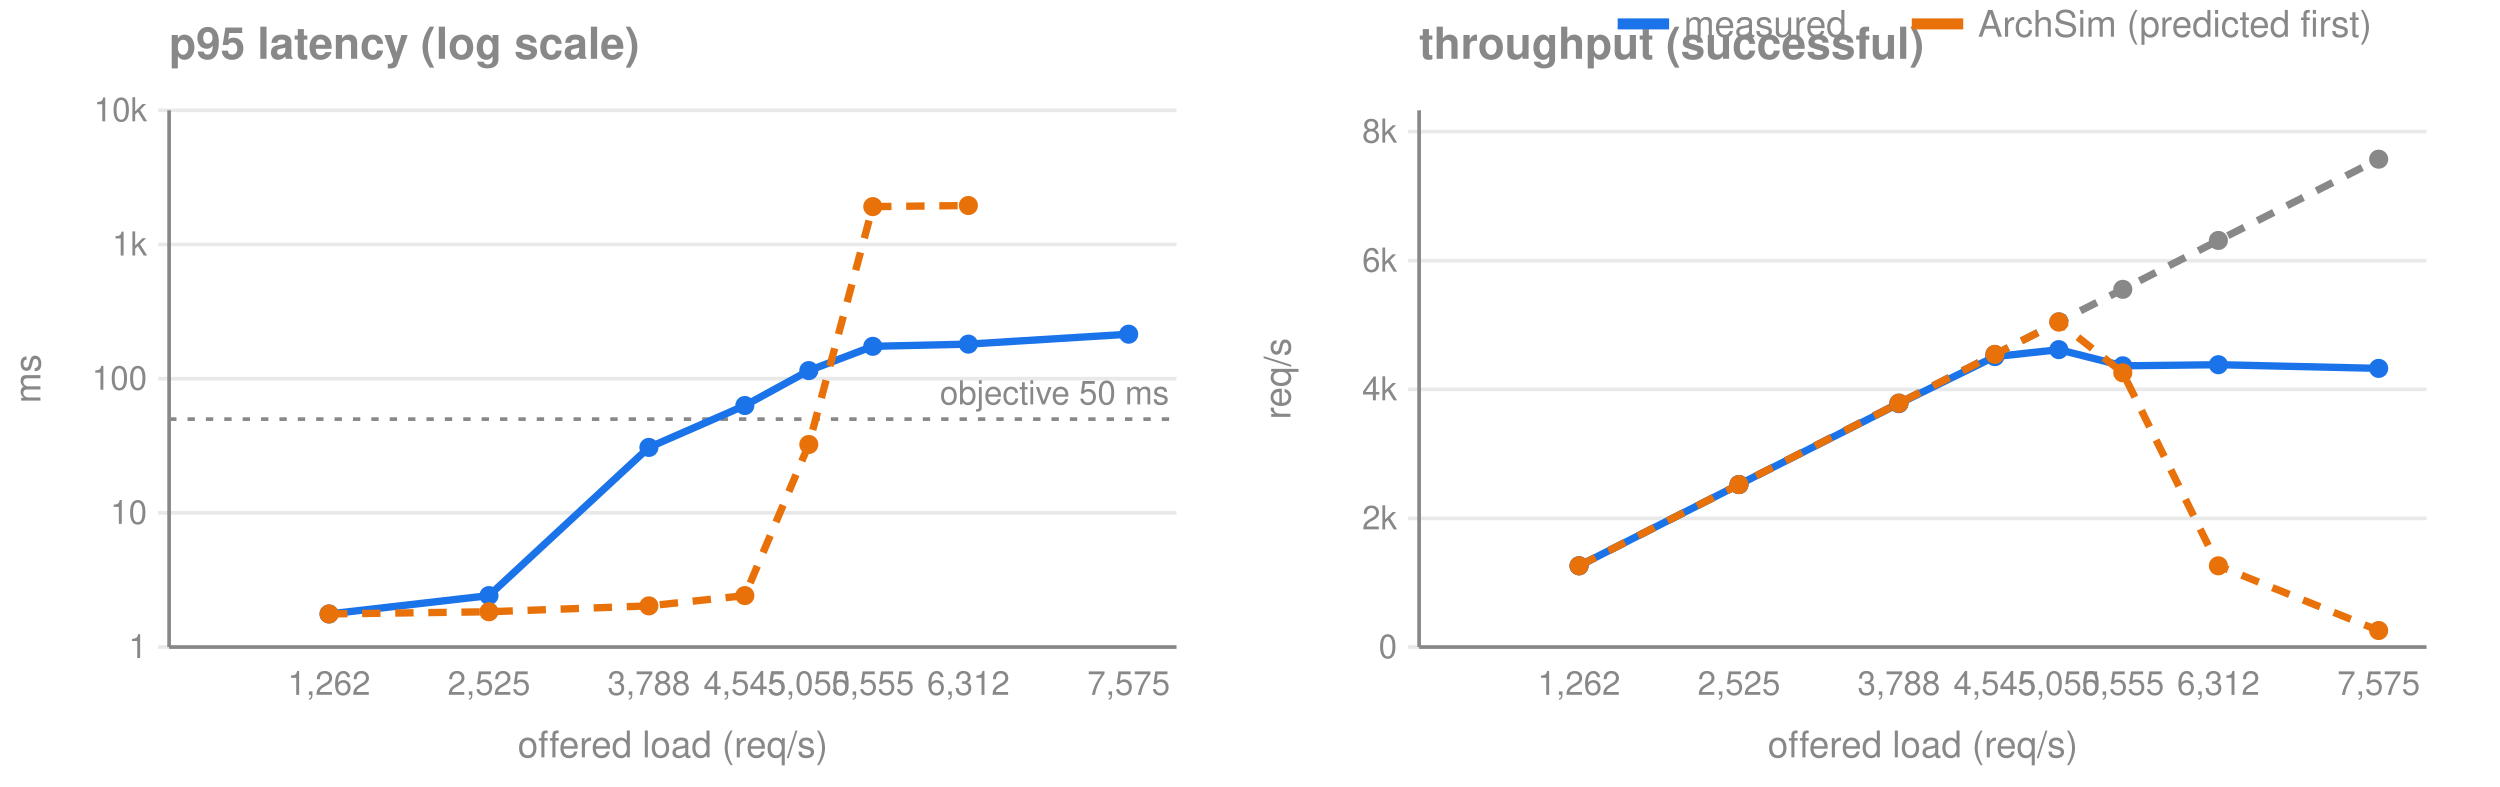
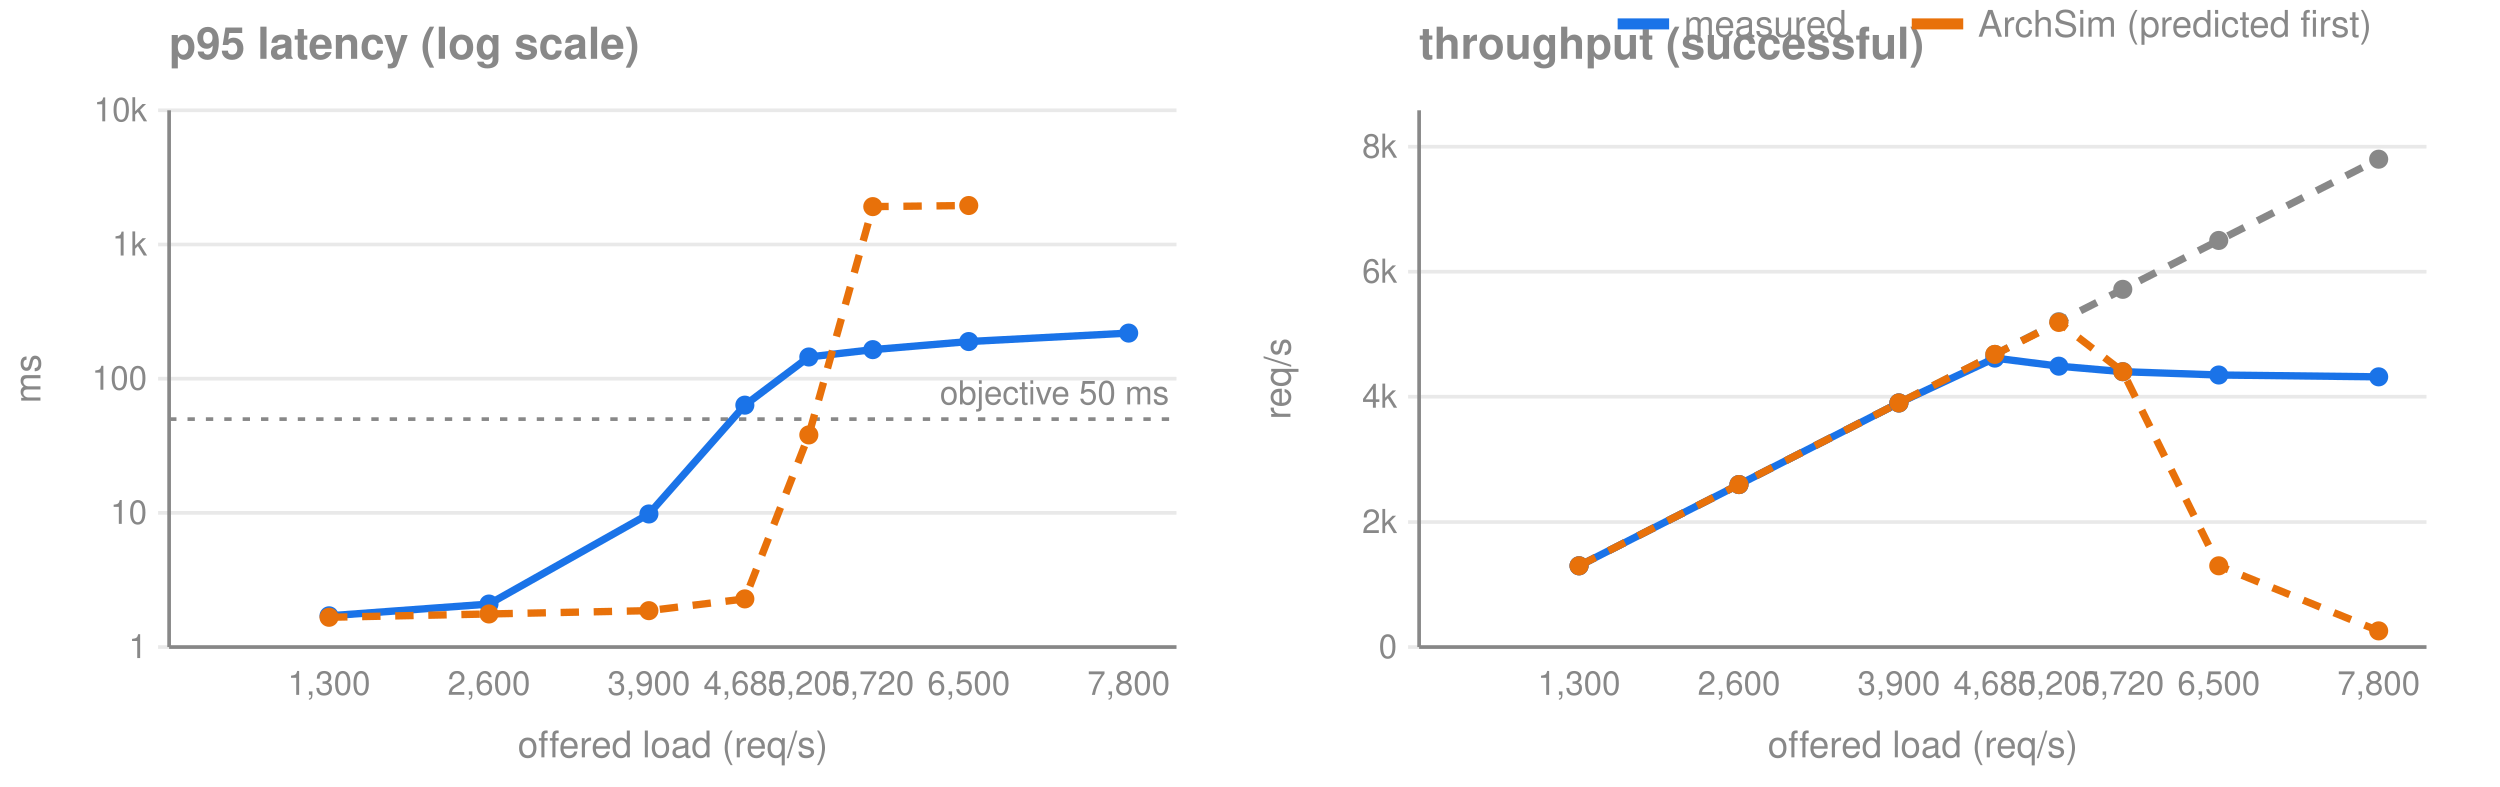
<svg xmlns="http://www.w3.org/2000/svg" viewBox="0 0 680 214" width="680" height="214" font-family="-apple-system, Segoe UI, Helvetica, Arial, sans-serif">
  <text x="46.0" y="16" font-size="12" font-weight="600" fill="#888888">p95 latency (log scale)</text>
  <line x1="46.0" y1="176.0" x2="320.0" y2="176.0" stroke="#888888" stroke-width="1" />
  <line x1="46.0" y1="30.0" x2="46.0" y2="176.0" stroke="#888888" stroke-width="1" />
  <line x1="43.0" y1="176.0" x2="320.0" y2="176.0" stroke="#888888" stroke-opacity="0.18" />
  <text x="40.0" y="179.0" font-size="9" text-anchor="end" fill="#888888">1</text>
  <line x1="43.0" y1="139.5" x2="320.0" y2="139.5" stroke="#888888" stroke-opacity="0.18" />
  <text x="40.0" y="142.5" font-size="9" text-anchor="end" fill="#888888">10</text>
  <line x1="43.0" y1="103.0" x2="320.0" y2="103.0" stroke="#888888" stroke-opacity="0.18" />
  <text x="40.0" y="106.0" font-size="9" text-anchor="end" fill="#888888">100</text>
  <line x1="43.0" y1="66.5" x2="320.0" y2="66.5" stroke="#888888" stroke-opacity="0.18" />
  <text x="40.0" y="69.5" font-size="9" text-anchor="end" fill="#888888">1k</text>
  <line x1="43.0" y1="30.0" x2="320.0" y2="30.0" stroke="#888888" stroke-opacity="0.18" />
  <text x="40.0" y="33.0" font-size="9" text-anchor="end" fill="#888888">10k</text>
-   <text x="89.5" y="189.0" font-size="9" text-anchor="middle" fill="#888888">1,262</text>
-   <text x="133.0" y="189.0" font-size="9" text-anchor="middle" fill="#888888">2,525</text>
-   <text x="176.5" y="189.0" font-size="9" text-anchor="middle" fill="#888888">3,788</text>
-   <text x="202.6" y="189.0" font-size="9" text-anchor="middle" fill="#888888">4,545</text>
-   <text x="220.0" y="189.0" font-size="9" text-anchor="middle" fill="#888888">5,050</text>
-   <text x="237.4" y="189.0" font-size="9" text-anchor="middle" fill="#888888">5,555</text>
-   <text x="263.4" y="189.0" font-size="9" text-anchor="middle" fill="#888888">6,312</text>
-   <text x="307.0" y="189.0" font-size="9" text-anchor="middle" fill="#888888">7,575</text>
+   <text x="89.5" y="189.0" font-size="9" text-anchor="middle" fill="#888888">1,300</text>
+   <text x="133.0" y="189.0" font-size="9" text-anchor="middle" fill="#888888">2,600</text>
+   <text x="176.5" y="189.0" font-size="9" text-anchor="middle" fill="#888888">3,900</text>
+   <text x="202.6" y="189.0" font-size="9" text-anchor="middle" fill="#888888">4,680</text>
+   <text x="220.0" y="189.0" font-size="9" text-anchor="middle" fill="#888888">5,200</text>
+   <text x="237.4" y="189.0" font-size="9" text-anchor="middle" fill="#888888">5,720</text>
+   <text x="263.5" y="189.0" font-size="9" text-anchor="middle" fill="#888888">6,500</text>
+   <text x="307.0" y="189.0" font-size="9" text-anchor="middle" fill="#888888">7,800</text>
  <text x="183.0" y="206.0" font-size="10" text-anchor="middle" fill="#888888">offered load (req/s)</text>
  <text x="11" y="103.0" font-size="10" text-anchor="middle" fill="#888888" transform="rotate(-90 11 103.0)">ms</text>
  <line x1="46.0" y1="114.0" x2="320.0" y2="114.0" stroke="#888888" stroke-dasharray="2 3" />
  <text x="318.0" y="110.0" font-size="9" text-anchor="end" fill="#888888">objective 50 ms</text>
-   <polyline points="89.5,167.0 133.0,162.0 176.5,121.7 202.6,110.3 220.0,100.8 237.4,94.2 263.4,93.6 307.0,90.9" fill="none" stroke="#1a73e8" stroke-width="2" />
-   <circle cx="89.5" cy="167.0" r="2.6" fill="#1a73e8" />
-   <circle cx="133.0" cy="162.0" r="2.6" fill="#1a73e8" />
-   <circle cx="176.5" cy="121.7" r="2.6" fill="#1a73e8" />
-   <circle cx="202.6" cy="110.3" r="2.6" fill="#1a73e8" />
-   <circle cx="220.0" cy="100.8" r="2.6" fill="#1a73e8" />
-   <circle cx="237.4" cy="94.2" r="2.6" fill="#1a73e8" />
-   <circle cx="263.4" cy="93.6" r="2.6" fill="#1a73e8" />
-   <circle cx="307.0" cy="90.9" r="2.6" fill="#1a73e8" />
-   <polyline points="89.5,167.0 133.0,166.4 176.5,164.8 202.6,162.0 220.0,120.9 237.4,56.2 263.4,55.9" fill="none" stroke="#e8710a" stroke-width="2" stroke-dasharray="5 4" />
-   <circle cx="89.5" cy="167.0" r="2.6" fill="#e8710a" />
-   <circle cx="133.0" cy="166.4" r="2.6" fill="#e8710a" />
-   <circle cx="176.5" cy="164.8" r="2.6" fill="#e8710a" />
-   <circle cx="202.6" cy="162.0" r="2.6" fill="#e8710a" />
-   <circle cx="220.0" cy="120.9" r="2.6" fill="#e8710a" />
+   <polyline points="89.5,167.5 133.0,164.3 176.5,139.8 202.6,110.2 220.0,97.1 237.4,95.1 263.5,92.9 307.0,90.6" fill="none" stroke="#1a73e8" stroke-width="2" />
+   <circle cx="89.5" cy="167.5" r="2.6" fill="#1a73e8" />
+   <circle cx="133.0" cy="164.3" r="2.6" fill="#1a73e8" />
+   <circle cx="176.5" cy="139.8" r="2.6" fill="#1a73e8" />
+   <circle cx="202.6" cy="110.2" r="2.6" fill="#1a73e8" />
+   <circle cx="220.0" cy="97.1" r="2.6" fill="#1a73e8" />
+   <circle cx="237.4" cy="95.1" r="2.6" fill="#1a73e8" />
+   <circle cx="263.5" cy="92.9" r="2.6" fill="#1a73e8" />
+   <circle cx="307.0" cy="90.6" r="2.6" fill="#1a73e8" />
+   <polyline points="89.5,167.9 133.0,167.0 176.5,166.1 202.6,162.9 220.0,118.3 237.4,56.2 263.5,55.9" fill="none" stroke="#e8710a" stroke-width="2" stroke-dasharray="5 4" />
+   <circle cx="89.5" cy="167.9" r="2.6" fill="#e8710a" />
+   <circle cx="133.0" cy="167.0" r="2.6" fill="#e8710a" />
+   <circle cx="176.5" cy="166.1" r="2.6" fill="#e8710a" />
+   <circle cx="202.6" cy="162.9" r="2.6" fill="#e8710a" />
+   <circle cx="220.0" cy="118.3" r="2.6" fill="#e8710a" />
  <circle cx="237.4" cy="56.2" r="2.6" fill="#e8710a" />
-   <circle cx="263.4" cy="55.9" r="2.6" fill="#e8710a" />
+   <circle cx="263.5" cy="55.9" r="2.6" fill="#e8710a" />
  <text x="386.0" y="16" font-size="12" font-weight="600" fill="#888888">throughput (successful)</text>
  <line x1="386.0" y1="176.0" x2="660.0" y2="176.0" stroke="#888888" stroke-width="1" />
  <line x1="386.0" y1="30.0" x2="386.0" y2="176.0" stroke="#888888" stroke-width="1" />
  <line x1="383.0" y1="176.0" x2="660.0" y2="176.0" stroke="#888888" stroke-opacity="0.18" />
  <text x="380.0" y="179.0" font-size="9" text-anchor="end" fill="#888888">0</text>
-   <line x1="383.0" y1="141.0" x2="660.0" y2="141.0" stroke="#888888" stroke-opacity="0.18" />
-   <text x="380.0" y="144.0" font-size="9" text-anchor="end" fill="#888888">2k</text>
-   <line x1="383.0" y1="105.9" x2="660.0" y2="105.9" stroke="#888888" stroke-opacity="0.18" />
-   <text x="380.0" y="108.9" font-size="9" text-anchor="end" fill="#888888">4k</text>
-   <line x1="383.0" y1="70.9" x2="660.0" y2="70.9" stroke="#888888" stroke-opacity="0.18" />
-   <text x="380.0" y="73.9" font-size="9" text-anchor="end" fill="#888888">6k</text>
-   <line x1="383.0" y1="35.8" x2="660.0" y2="35.8" stroke="#888888" stroke-opacity="0.18" />
-   <text x="380.0" y="38.8" font-size="9" text-anchor="end" fill="#888888">8k</text>
-   <text x="429.5" y="189.0" font-size="9" text-anchor="middle" fill="#888888">1,262</text>
-   <text x="473.0" y="189.0" font-size="9" text-anchor="middle" fill="#888888">2,525</text>
-   <text x="516.5" y="189.0" font-size="9" text-anchor="middle" fill="#888888">3,788</text>
-   <text x="542.6" y="189.0" font-size="9" text-anchor="middle" fill="#888888">4,545</text>
-   <text x="560.0" y="189.0" font-size="9" text-anchor="middle" fill="#888888">5,050</text>
-   <text x="577.4" y="189.0" font-size="9" text-anchor="middle" fill="#888888">5,555</text>
-   <text x="603.4" y="189.0" font-size="9" text-anchor="middle" fill="#888888">6,312</text>
-   <text x="647.0" y="189.0" font-size="9" text-anchor="middle" fill="#888888">7,575</text>
+   <line x1="383.0" y1="142.0" x2="660.0" y2="142.0" stroke="#888888" stroke-opacity="0.18" />
+   <text x="380.0" y="145.0" font-size="9" text-anchor="end" fill="#888888">2k</text>
+   <line x1="383.0" y1="107.9" x2="660.0" y2="107.9" stroke="#888888" stroke-opacity="0.18" />
+   <text x="380.0" y="110.9" font-size="9" text-anchor="end" fill="#888888">4k</text>
+   <line x1="383.0" y1="73.9" x2="660.0" y2="73.9" stroke="#888888" stroke-opacity="0.18" />
+   <text x="380.0" y="76.9" font-size="9" text-anchor="end" fill="#888888">6k</text>
+   <line x1="383.0" y1="39.9" x2="660.0" y2="39.9" stroke="#888888" stroke-opacity="0.18" />
+   <text x="380.0" y="42.9" font-size="9" text-anchor="end" fill="#888888">8k</text>
+   <text x="429.5" y="189.0" font-size="9" text-anchor="middle" fill="#888888">1,300</text>
+   <text x="473.0" y="189.0" font-size="9" text-anchor="middle" fill="#888888">2,600</text>
+   <text x="516.5" y="189.0" font-size="9" text-anchor="middle" fill="#888888">3,900</text>
+   <text x="542.6" y="189.0" font-size="9" text-anchor="middle" fill="#888888">4,680</text>
+   <text x="560.0" y="189.0" font-size="9" text-anchor="middle" fill="#888888">5,200</text>
+   <text x="577.4" y="189.0" font-size="9" text-anchor="middle" fill="#888888">5,720</text>
+   <text x="603.5" y="189.0" font-size="9" text-anchor="middle" fill="#888888">6,500</text>
+   <text x="647.0" y="189.0" font-size="9" text-anchor="middle" fill="#888888">7,800</text>
  <text x="523.0" y="206.0" font-size="10" text-anchor="middle" fill="#888888">offered load (req/s)</text>
  <text x="351" y="103.0" font-size="10" text-anchor="middle" fill="#888888" transform="rotate(-90 351 103.0)">req/s</text>
-   <polyline points="429.5,153.9 473.0,131.8 516.5,109.6 542.6,96.4 560.0,87.5 577.4,78.7 603.4,65.4 647.0,43.3" fill="none" stroke="#888888" stroke-width="2" stroke-dasharray="5 4" />
+   <polyline points="429.5,153.9 473.0,131.8 516.5,109.6 542.6,96.4 560.0,87.5 577.4,78.7 603.5,65.4 647.0,43.3" fill="none" stroke="#888888" stroke-width="2" stroke-dasharray="5 4" />
  <circle cx="429.5" cy="153.9" r="2.6" fill="#888888" />
  <circle cx="473.0" cy="131.8" r="2.6" fill="#888888" />
  <circle cx="516.5" cy="109.6" r="2.6" fill="#888888" />
  <circle cx="542.6" cy="96.4" r="2.6" fill="#888888" />
  <circle cx="560.0" cy="87.5" r="2.6" fill="#888888" />
  <circle cx="577.4" cy="78.7" r="2.6" fill="#888888" />
-   <circle cx="603.4" cy="65.4" r="2.6" fill="#888888" />
+   <circle cx="603.5" cy="65.4" r="2.6" fill="#888888" />
  <circle cx="647.0" cy="43.3" r="2.6" fill="#888888" />
-   <polyline points="429.5,153.9 473.0,131.8 516.5,109.8 542.6,97.0 560.0,95.1 577.4,99.5 603.4,99.2 647.0,100.2" fill="none" stroke="#1a73e8" stroke-width="2" />
+   <polyline points="429.5,153.9 473.0,131.8 516.5,109.6 542.6,97.4 560.0,99.6 577.4,101.1 603.5,102.0 647.0,102.5" fill="none" stroke="#1a73e8" stroke-width="2" />
  <circle cx="429.5" cy="153.9" r="2.6" fill="#1a73e8" />
  <circle cx="473.0" cy="131.8" r="2.6" fill="#1a73e8" />
-   <circle cx="516.5" cy="109.8" r="2.6" fill="#1a73e8" />
-   <circle cx="542.6" cy="97.0" r="2.6" fill="#1a73e8" />
-   <circle cx="560.0" cy="95.1" r="2.6" fill="#1a73e8" />
-   <circle cx="577.4" cy="99.5" r="2.6" fill="#1a73e8" />
-   <circle cx="603.4" cy="99.2" r="2.6" fill="#1a73e8" />
-   <circle cx="647.0" cy="100.2" r="2.6" fill="#1a73e8" />
-   <polyline points="429.5,153.9 473.0,131.8 516.5,109.7 542.6,96.4 560.0,87.6 577.4,101.4 603.4,153.9 647.0,171.5" fill="none" stroke="#e8710a" stroke-width="2" stroke-dasharray="5 4" />
+   <circle cx="516.5" cy="109.6" r="2.6" fill="#1a73e8" />
+   <circle cx="542.6" cy="97.4" r="2.6" fill="#1a73e8" />
+   <circle cx="560.0" cy="99.6" r="2.6" fill="#1a73e8" />
+   <circle cx="577.4" cy="101.1" r="2.6" fill="#1a73e8" />
+   <circle cx="603.5" cy="102.0" r="2.6" fill="#1a73e8" />
+   <circle cx="647.0" cy="102.5" r="2.6" fill="#1a73e8" />
+   <polyline points="429.5,153.9 473.0,131.8 516.5,109.6 542.6,96.4 560.0,87.7 577.4,101.1 603.5,153.9 647.0,171.6" fill="none" stroke="#e8710a" stroke-width="2" stroke-dasharray="5 4" />
  <circle cx="429.5" cy="153.9" r="2.6" fill="#e8710a" />
  <circle cx="473.0" cy="131.8" r="2.6" fill="#e8710a" />
-   <circle cx="516.5" cy="109.7" r="2.6" fill="#e8710a" />
+   <circle cx="516.5" cy="109.6" r="2.6" fill="#e8710a" />
  <circle cx="542.6" cy="96.4" r="2.6" fill="#e8710a" />
-   <circle cx="560.0" cy="87.6" r="2.6" fill="#e8710a" />
-   <circle cx="577.4" cy="101.4" r="2.6" fill="#e8710a" />
-   <circle cx="603.4" cy="153.9" r="2.6" fill="#e8710a" />
-   <circle cx="647.0" cy="171.5" r="2.6" fill="#e8710a" />
+   <circle cx="560.0" cy="87.7" r="2.6" fill="#e8710a" />
+   <circle cx="577.4" cy="101.1" r="2.6" fill="#e8710a" />
+   <circle cx="603.5" cy="153.9" r="2.6" fill="#e8710a" />
+   <circle cx="647.0" cy="171.6" r="2.6" fill="#e8710a" />
  <rect x="440" y="5" width="14" height="3" fill="#1a73e8" />
  <text x="458" y="10" font-size="10" fill="#888888">measured</text>
  <rect x="520" y="5" width="14" height="3" fill="#e8710a" />
  <text x="538" y="10" font-size="10" fill="#888888">ArchSim (predicted first)</text>
</svg>
